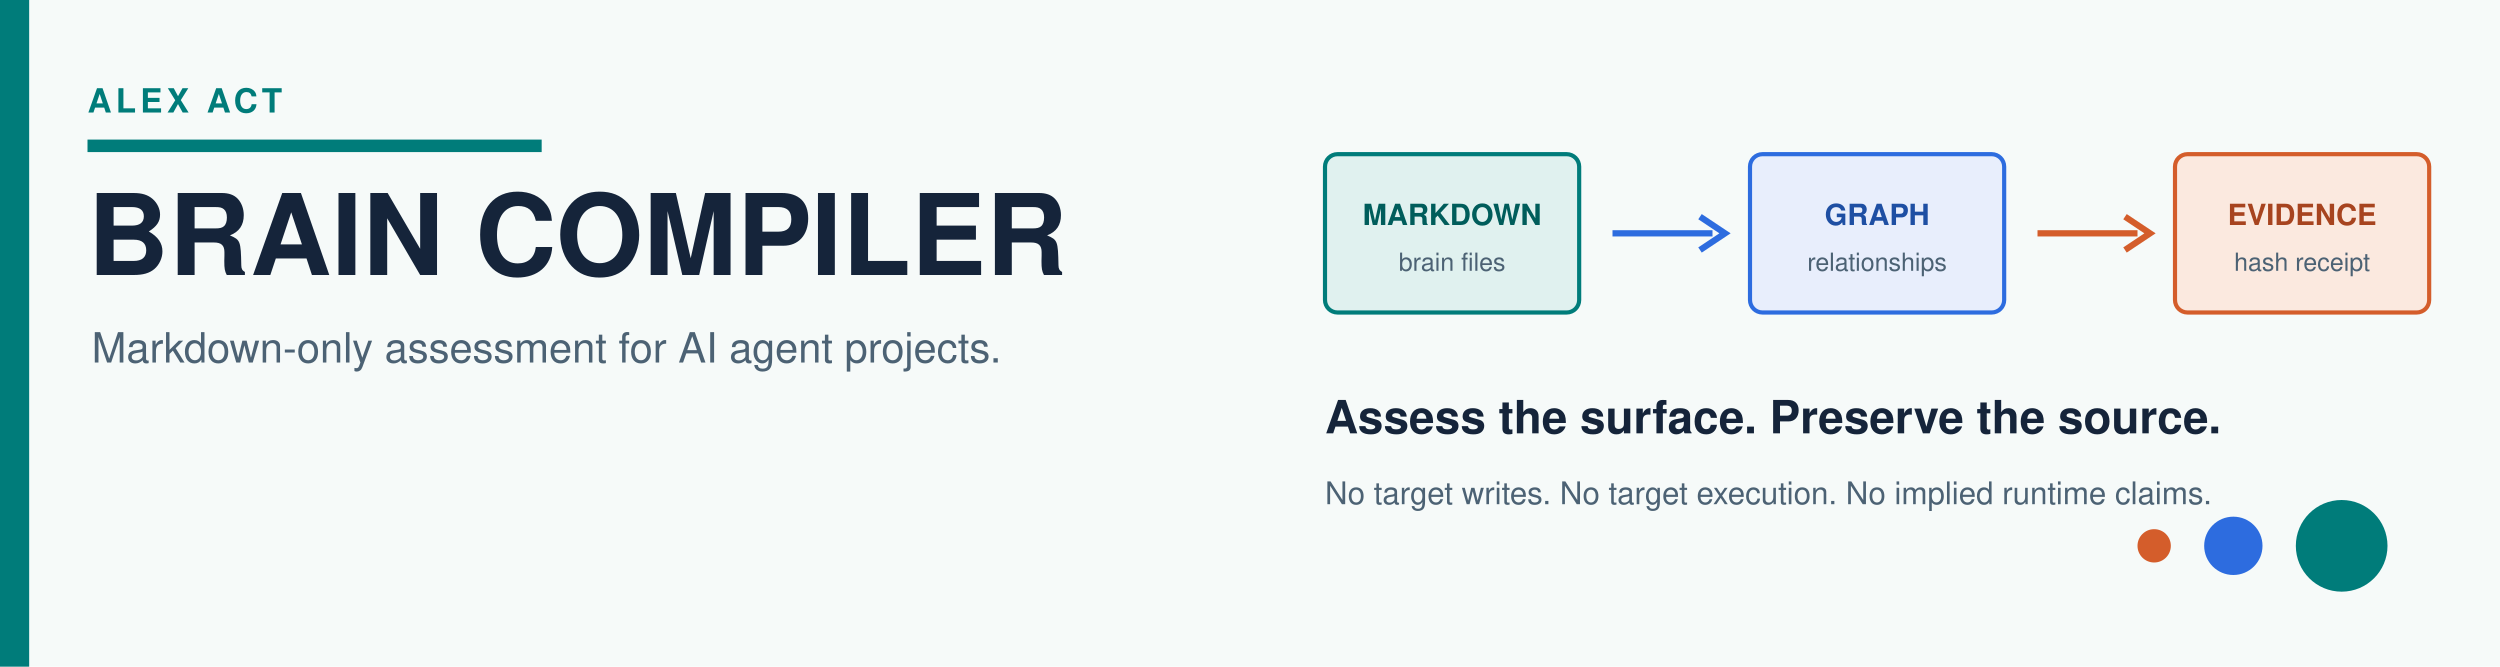
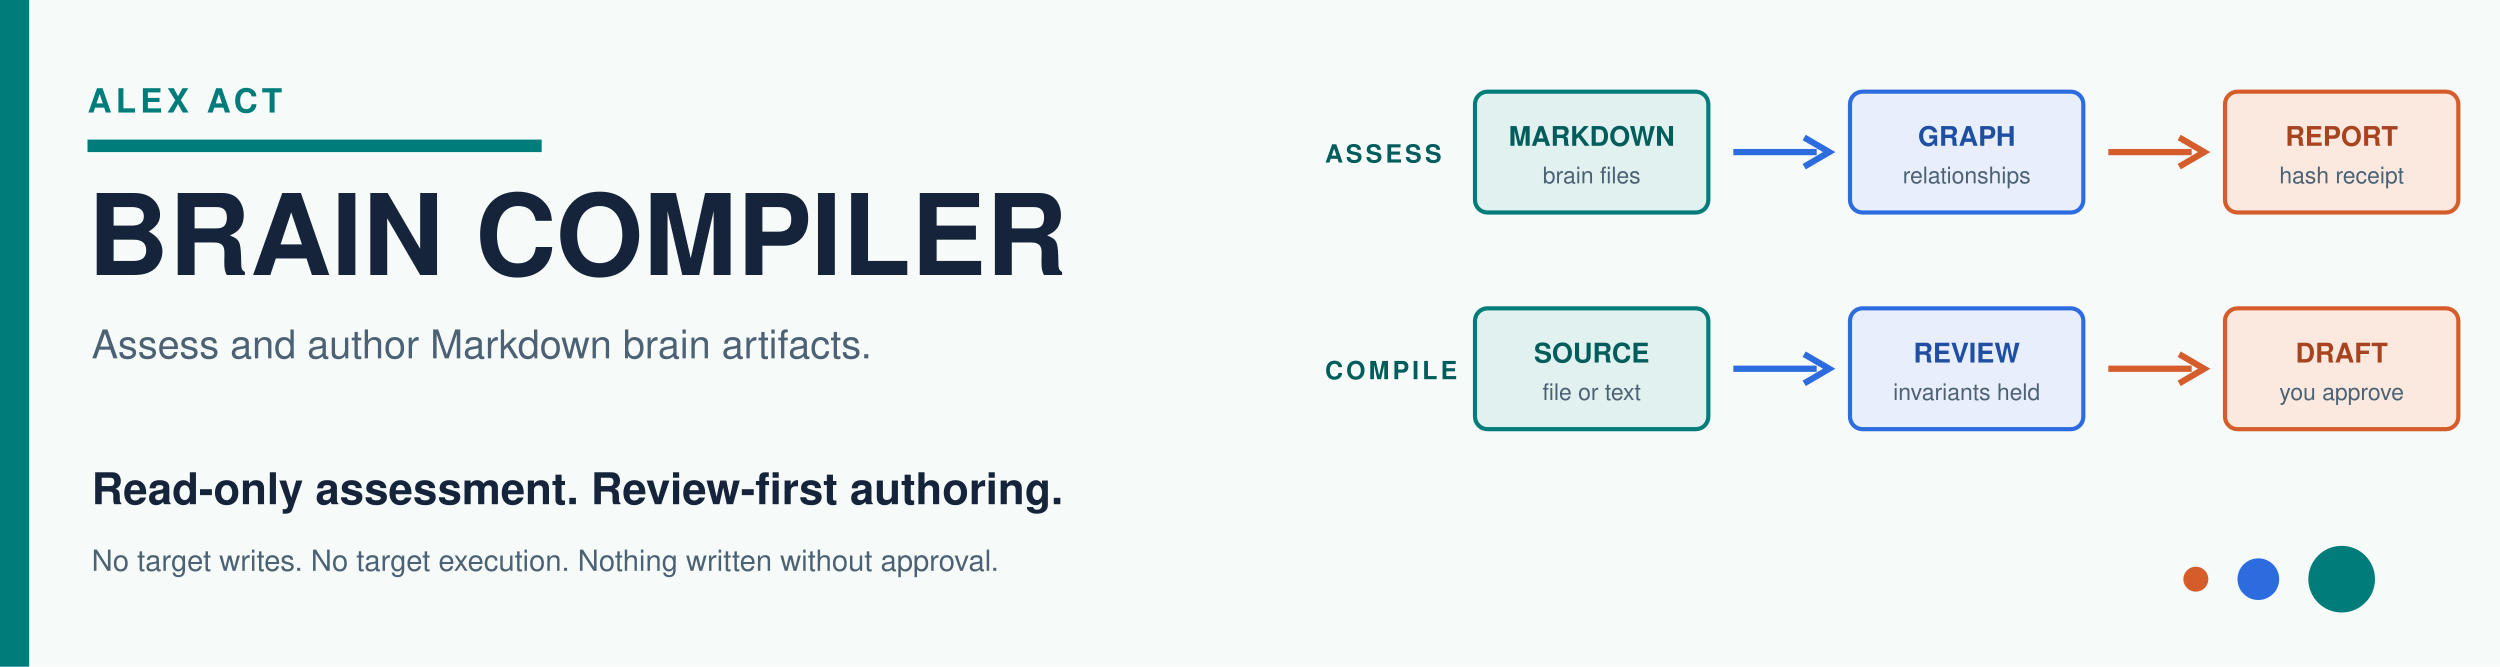
<svg xmlns="http://www.w3.org/2000/svg" width="1200" height="320" viewBox="0 0 1200 320" role="img" aria-labelledby="title description">
  <rect width="1200" height="320" fill="#f6faf9" />
  <rect width="14" height="320" fill="#007c7a" />
  <path d="M42 70H260" stroke="#007c7a" stroke-width="6" />
  <text x="42" y="54" fill="#007c7a" font-family="Segoe UI, Helvetica, Arial, sans-serif" font-size="16" font-weight="700" letter-spacing="2">ALEX ACT</text>
  <text x="42" y="132" fill="#15243a" font-family="Segoe UI, Helvetica, Arial, sans-serif" font-size="54" font-weight="700">BRAIN COMPILER</text>
-   <text x="44" y="174" fill="#4c6274" font-family="Segoe UI, Helvetica, Arial, sans-serif" font-size="20">Markdown-only assessment for AI agent projects.</text>
-   <g transform="translate(636 74)">
-     <rect x="0" y="0" width="122" height="76" rx="6" fill="#e0f1ef" stroke="#007c7a" stroke-width="2" />
-     <text x="61" y="34" text-anchor="middle" fill="#005d5b" font-family="Segoe UI, Helvetica, Arial, sans-serif" font-size="14" font-weight="700">MARKDOWN</text>
-     <text x="61" y="56" text-anchor="middle" fill="#4c6274" font-family="Segoe UI, Helvetica, Arial, sans-serif" font-size="12">brain files</text>
-     <path d="M138 38H186" stroke="#2d6cdf" stroke-width="3" />
-     <path d="M180 30L192 38L180 46" fill="none" stroke="#2d6cdf" stroke-width="3" />
-     <rect x="204" y="0" width="122" height="76" rx="6" fill="#e8eefc" stroke="#2d6cdf" stroke-width="2" />
-     <text x="265" y="34" text-anchor="middle" fill="#1e4fa3" font-family="Segoe UI, Helvetica, Arial, sans-serif" font-size="14" font-weight="700">GRAPH</text>
-     <text x="265" y="56" text-anchor="middle" fill="#4c6274" font-family="Segoe UI, Helvetica, Arial, sans-serif" font-size="12">relationships</text>
-     <path d="M342 38H390" stroke="#d45d2b" stroke-width="3" />
-     <path d="M384 30L396 38L384 46" fill="none" stroke="#d45d2b" stroke-width="3" />
-     <rect x="408" y="0" width="122" height="76" rx="6" fill="#fbe9df" stroke="#d45d2b" stroke-width="2" />
-     <text x="469" y="34" text-anchor="middle" fill="#a7441f" font-family="Segoe UI, Helvetica, Arial, sans-serif" font-size="14" font-weight="700">EVIDENCE</text>
-     <text x="469" y="56" text-anchor="middle" fill="#4c6274" font-family="Segoe UI, Helvetica, Arial, sans-serif" font-size="12">hash receipt</text>
+   <text x="44" y="172" fill="#4c6274" font-family="Segoe UI, Helvetica, Arial, sans-serif" font-size="19">Assess and author Markdown brain artifacts.</text>
+   <text x="44" y="242" fill="#15243a" font-family="Segoe UI, Helvetica, Arial, sans-serif" font-size="21" font-weight="600">Read-only assessment. Review-first authoring.</text>
+   <text x="44" y="274" fill="#4c6274" font-family="Segoe UI, Helvetica, Arial, sans-serif" font-size="14">No target writes. No target execution. Nothing written without approval.</text>
+   <g transform="translate(636 44)">
+     <text x="0" y="34" fill="#005d5b" font-family="Segoe UI, Helvetica, Arial, sans-serif" font-size="12" font-weight="700" letter-spacing="1.5">ASSESS</text>
+     <rect x="72" y="0" width="112" height="58" rx="6" fill="#e0f1ef" stroke="#007c7a" stroke-width="2" />
+     <text x="128" y="26" text-anchor="middle" fill="#005d5b" font-family="Segoe UI, Helvetica, Arial, sans-serif" font-size="13" font-weight="700">MARKDOWN</text>
+     <text x="128" y="44" text-anchor="middle" fill="#4c6274" font-family="Segoe UI, Helvetica, Arial, sans-serif" font-size="11">brain files</text>
+     <path d="M196 29H236" stroke="#2d6cdf" stroke-width="3" />
+     <path d="M230 22L242 29L230 36" fill="none" stroke="#2d6cdf" stroke-width="3" />
+     <rect x="252" y="0" width="112" height="58" rx="6" fill="#e8eefc" stroke="#2d6cdf" stroke-width="2" />
+     <text x="308" y="26" text-anchor="middle" fill="#1e4fa3" font-family="Segoe UI, Helvetica, Arial, sans-serif" font-size="13" font-weight="700">GRAPH</text>
+     <text x="308" y="44" text-anchor="middle" fill="#4c6274" font-family="Segoe UI, Helvetica, Arial, sans-serif" font-size="11">relationships</text>
+     <path d="M376 29H416" stroke="#d45d2b" stroke-width="3" />
+     <path d="M410 22L422 29L410 36" fill="none" stroke="#d45d2b" stroke-width="3" />
+     <rect x="432" y="0" width="112" height="58" rx="6" fill="#fbe9df" stroke="#d45d2b" stroke-width="2" />
+     <text x="488" y="26" text-anchor="middle" fill="#a7441f" font-family="Segoe UI, Helvetica, Arial, sans-serif" font-size="13" font-weight="700">REPORT</text>
+     <text x="488" y="44" text-anchor="middle" fill="#4c6274" font-family="Segoe UI, Helvetica, Arial, sans-serif" font-size="11">hash receipt</text>
  </g>
-   <text x="636" y="208" fill="#15243a" font-family="Segoe UI, Helvetica, Arial, sans-serif" font-size="22" font-weight="600">Assess the surface. Preserve the source.</text>
-   <text x="636" y="242" fill="#4c6274" font-family="Segoe UI, Helvetica, Arial, sans-serif" font-size="15">No target writes. No target execution. No implied runtime claims.</text>
-   <circle cx="1124" cy="262" r="22" fill="#007c7a" />
-   <circle cx="1072" cy="262" r="14" fill="#2d6cdf" />
-   <circle cx="1034" cy="262" r="8" fill="#d45d2b" />
+   <g transform="translate(636 148)">
+     <text x="0" y="34" fill="#005d5b" font-family="Segoe UI, Helvetica, Arial, sans-serif" font-size="12" font-weight="700" letter-spacing="1.5">COMPILE</text>
+     <rect x="72" y="0" width="112" height="58" rx="6" fill="#e0f1ef" stroke="#007c7a" stroke-width="2" />
+     <text x="128" y="26" text-anchor="middle" fill="#005d5b" font-family="Segoe UI, Helvetica, Arial, sans-serif" font-size="13" font-weight="700">SOURCE</text>
+     <text x="128" y="44" text-anchor="middle" fill="#4c6274" font-family="Segoe UI, Helvetica, Arial, sans-serif" font-size="11">file or text</text>
+     <path d="M196 29H236" stroke="#2d6cdf" stroke-width="3" />
+     <path d="M230 22L242 29L230 36" fill="none" stroke="#2d6cdf" stroke-width="3" />
+     <rect x="252" y="0" width="112" height="58" rx="6" fill="#e8eefc" stroke="#2d6cdf" stroke-width="2" />
+     <text x="308" y="26" text-anchor="middle" fill="#1e4fa3" font-family="Segoe UI, Helvetica, Arial, sans-serif" font-size="13" font-weight="700">REVIEW</text>
+     <text x="308" y="44" text-anchor="middle" fill="#4c6274" font-family="Segoe UI, Helvetica, Arial, sans-serif" font-size="11">invariants held</text>
+     <path d="M376 29H416" stroke="#d45d2b" stroke-width="3" />
+     <path d="M410 22L422 29L410 36" fill="none" stroke="#d45d2b" stroke-width="3" />
+     <rect x="432" y="0" width="112" height="58" rx="6" fill="#fbe9df" stroke="#d45d2b" stroke-width="2" />
+     <text x="488" y="26" text-anchor="middle" fill="#a7441f" font-family="Segoe UI, Helvetica, Arial, sans-serif" font-size="13" font-weight="700">DRAFT</text>
+     <text x="488" y="44" text-anchor="middle" fill="#4c6274" font-family="Segoe UI, Helvetica, Arial, sans-serif" font-size="11">you approve</text>
+   </g>
+   <circle cx="1124" cy="278" r="16" fill="#007c7a" />
+   <circle cx="1084" cy="278" r="10" fill="#2d6cdf" />
+   <circle cx="1054" cy="278" r="6" fill="#d45d2b" />
</svg>
